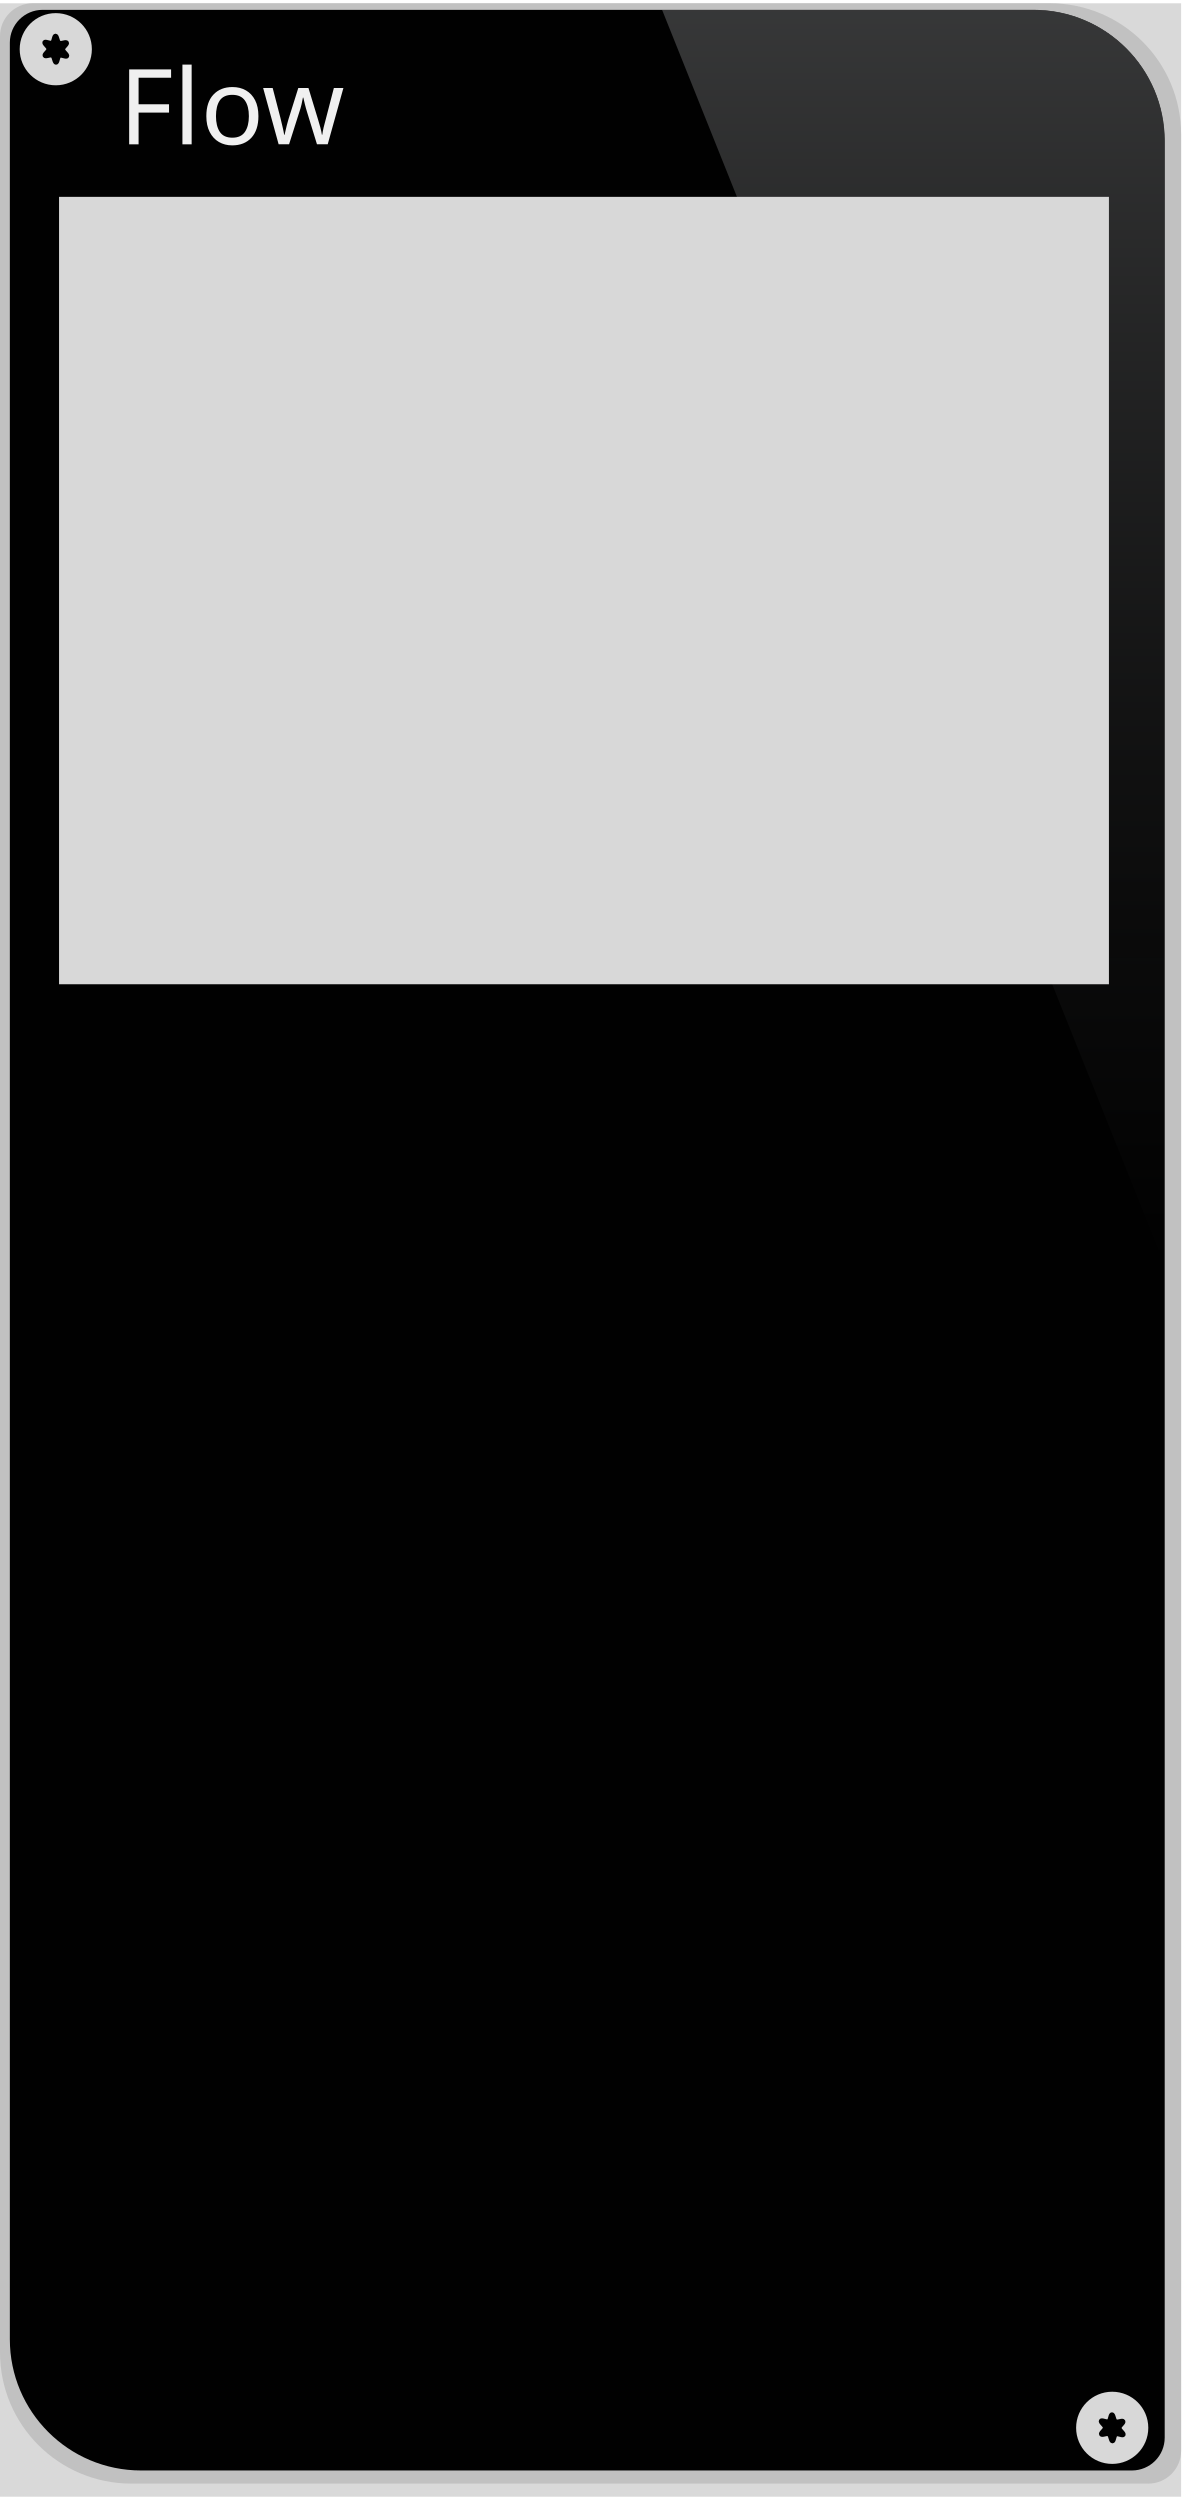
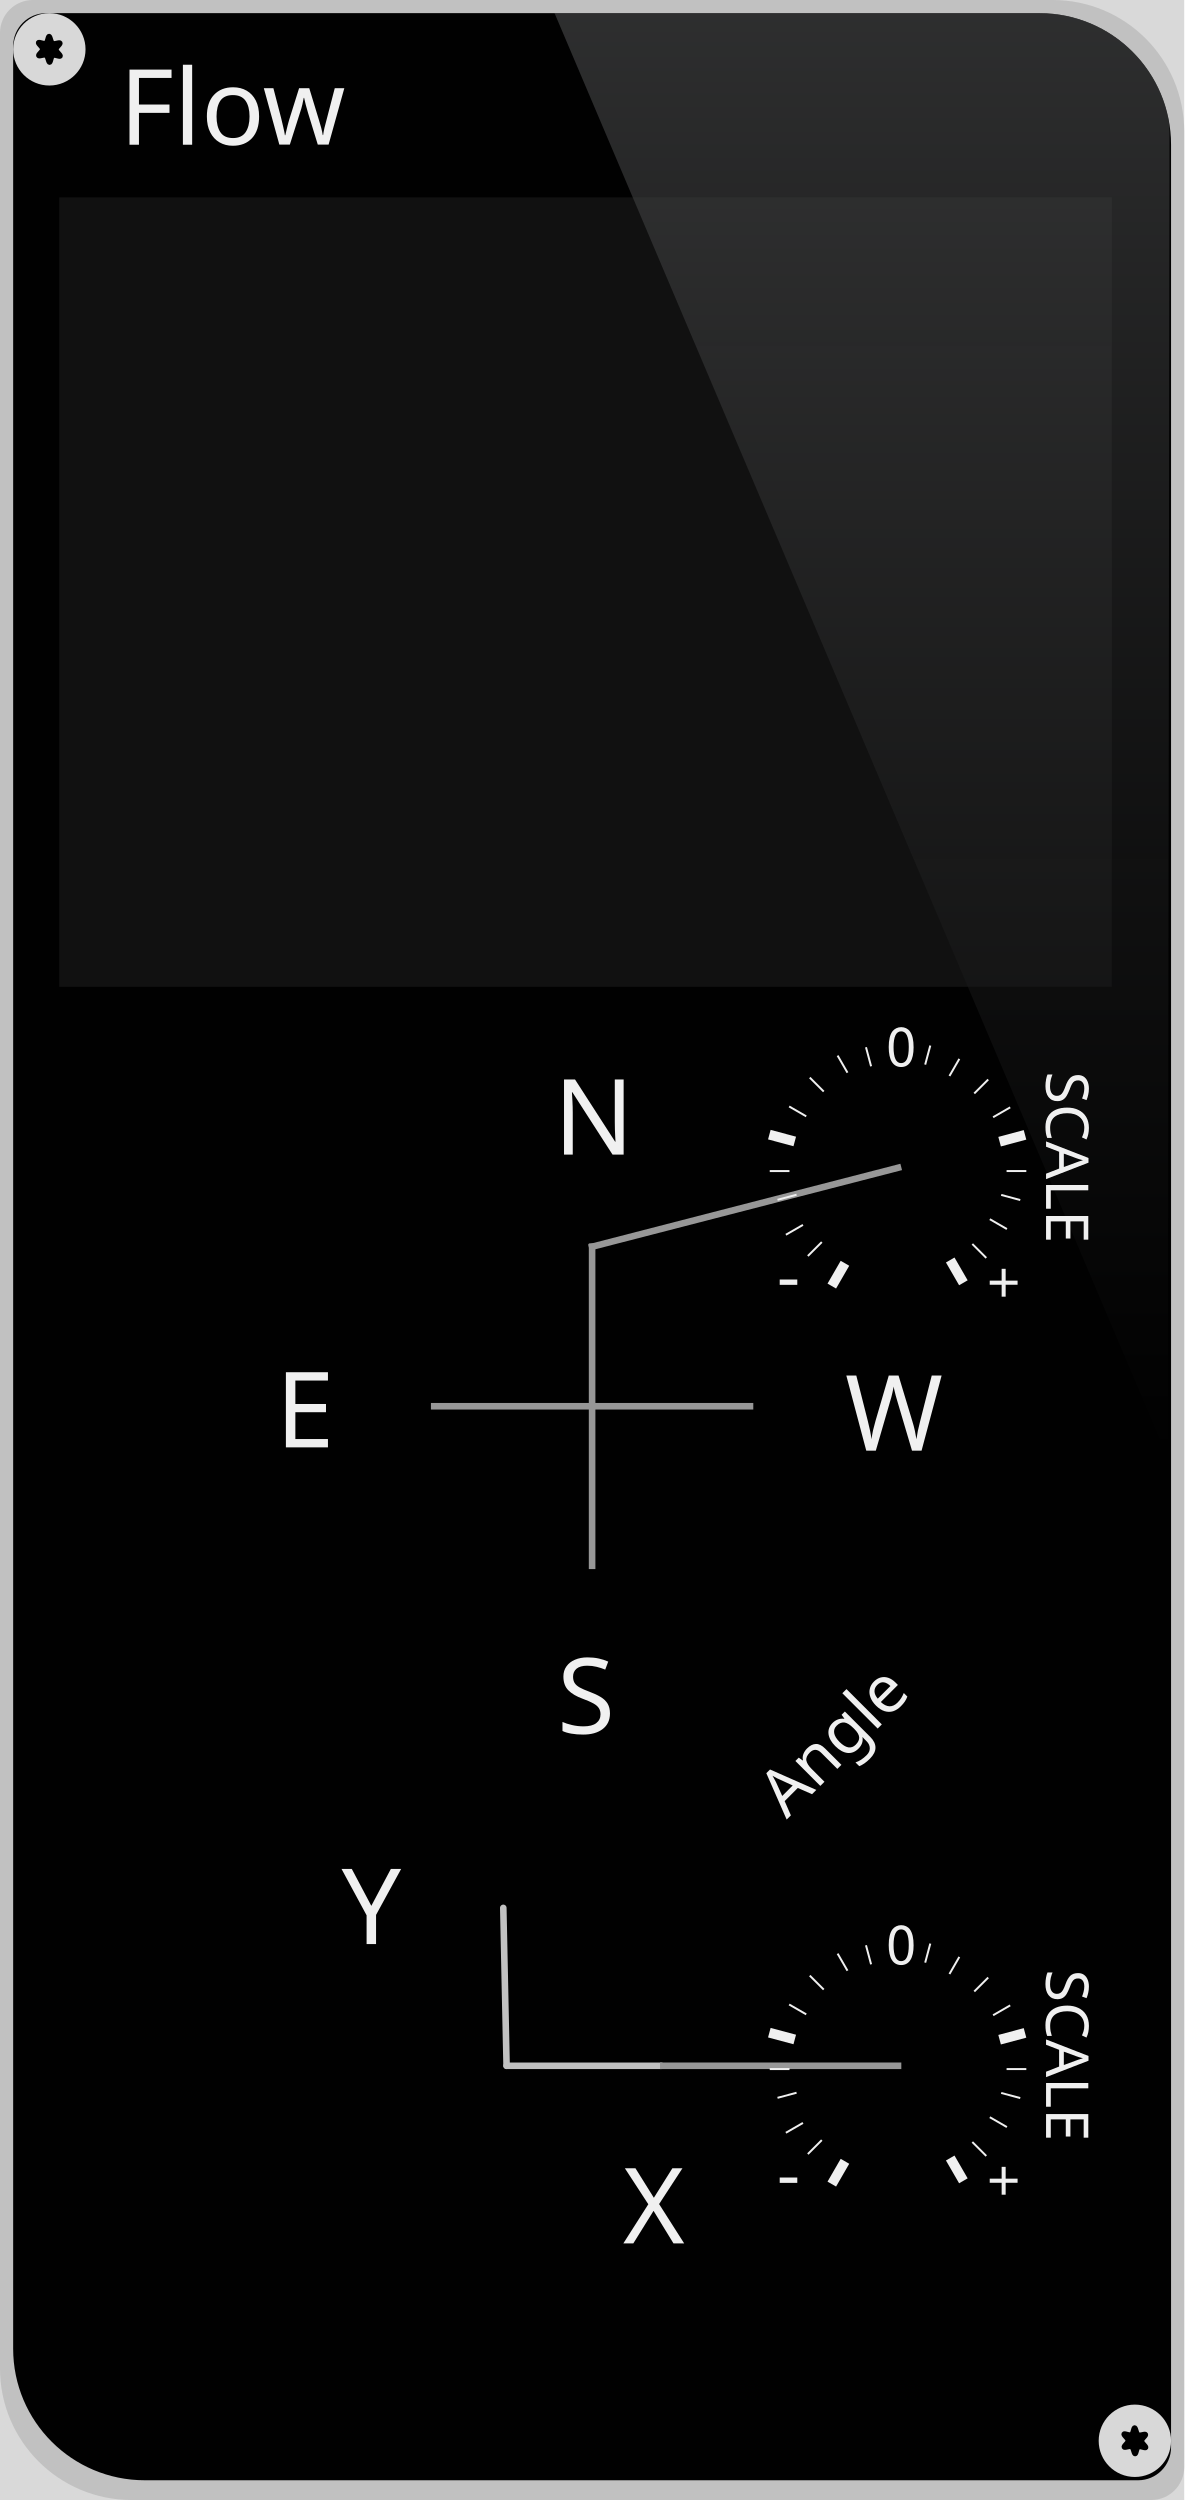
- <svg xmlns="http://www.w3.org/2000/svg" width="180px" height="381px" viewBox="0 0 180 381" version="1.1">
+ <svg xmlns="http://www.w3.org/2000/svg" width="180px" height="380px" viewBox="0 0 180 380" version="1.1">
  <defs>
    <linearGradient x1="50%" y1="0%" x2="50%" y2="100%" id="linearGradient-1">
-       <stop stop-color="#4D4E4F" stop-opacity="0.711" offset="0%" />
+       <stop stop-color="#4D4E4F" stop-opacity="0.598" offset="0%" />
      <stop stop-color="#000000" stop-opacity="0.431" offset="100%" />
    </linearGradient>
  </defs>
  <g id="Flow" stroke="none" stroke-width="1" fill="none" fill-rule="evenodd">
    <g id="Flow-src">
-       <rect id="Rectangle-2" fill="#D9D9D9" x="0" y="0.5" width="180" height="380" />
-       <path d="M5,0.5 L160,0.5 C171.046,0.5 180,9.454 180,20.5 L180,373.5 C180,376.261 177.761,378.5 175,378.5 L20,378.5 C8.954,378.5 1.3527075e-15,369.546 0,358.5 L0,5.5 C-3.38176876e-16,2.739 2.239,0.5 5,0.5 Z" id="Rectangle" fill="#C1C1C1" />
-       <path d="M6.5,1.5 L157.5,1.5 C168.546,1.5 177.5,10.454 177.5,21.5 L177.5,371.5 C177.5,374.261 175.261,376.5 172.5,376.5 L21.5,376.5 C10.454,376.5 1.5,367.546 1.5,356.5 L1.5,6.5 C1.5,3.739 3.739,1.5 6.5,1.5 Z" id="Rectangle" fill="#010101" />
+       <rect id="Rectangle-2" fill="#D9D9D9" x="0" y="0" width="180" height="380" />
+       <path d="M5,0 L160,0 C171.046,-2.02906125e-15 180,8.954 180,20 L180,375 C180,377.761 177.761,380 175,380 L20,380 C8.954,380 1.3527075e-15,371.046 0,360 L0,5 C-3.38176876e-16,2.239 2.239,5.07265313e-16 5,0 Z" id="Rectangle" fill="#C1C1C1" />
+       <path d="M7,2 L158,2 C169.046,2 178,10.954 178,22 L178,372 C178,374.761 175.761,377 173,377 L22,377 C10.954,377 2,368.046 2,357 L2,7 C2,4.239 4.239,2 7,2 Z" id="Rectangle" fill="#010101" />
+       <rect id="Rectangle-6" fill="#111111" x="9" y="30" width="160" height="120" />
      <text id="Flow" font-family="InputSans-Regular, Input Sans" font-size="16" font-weight="normal" fill="#F0F0F0">
        <tspan x="18.136" y="22">Flow</tspan>
      </text>
-       <path d="M100.825,1.309 L177.762,193.477 L177.762,27.919 C177.762,27.919 177.762,21.462 177.762,20.149 C177.762,11.721 170.56,3.342 162.314,1.309 C159.492,0.613 100.825,1.309 100.825,1.309 Z" id="Screen-Shadow" fill="url(#linearGradient-1)" style="mix-blend-mode: lighten;" />
-       <g id="screw_top" transform="translate(3, 2)">
+       <g id="screw_top" transform="translate(2, 2)">
        <circle id="Oval-2" fill="#D8D8D8" cx="5.5" cy="5.5" r="5.5" />
        <path d="M6.762,7.166 C6.501,7.386 6.007,6.668 5.676,6.721 C5.346,6.774 5.076,7.615 4.765,7.487 C4.453,7.358 4.795,6.547 4.586,6.272 C4.377,5.996 3.553,6.17 3.502,5.821 C3.452,5.472 4.288,5.379 4.41,5.05 C4.532,4.722 3.977,4.055 4.238,3.834 C4.499,3.614 4.993,4.332 5.324,4.279 C5.654,4.226 5.924,3.385 6.235,3.513 C6.547,3.642 6.205,4.453 6.414,4.728 C6.623,5.004 7.447,4.83 7.498,5.179 C7.548,5.528 6.712,5.621 6.59,5.95 C6.468,6.278 7.023,6.945 6.762,7.166 Z" id="path7856" stroke="#000000" stroke-width="0.5" fill="#000000" fill-rule="nonzero" transform="translate(5.5, 5.5) rotate(-21.2586) translate(-5.5, -5.5) " />
      </g>
-       <g id="screw_bot" transform="translate(164, 364.5)">
+       <g id="screw_bot" transform="translate(167, 365.5)">
        <circle id="Oval-2" fill="#D8D8D8" cx="5.5" cy="5.5" r="5.5" />
        <path d="M6.762,7.166 C6.501,7.386 6.007,6.668 5.676,6.721 C5.346,6.774 5.076,7.615 4.765,7.487 C4.453,7.358 4.795,6.547 4.586,6.272 C4.377,5.996 3.553,6.17 3.502,5.821 C3.452,5.472 4.288,5.379 4.41,5.05 C4.532,4.722 3.977,4.055 4.238,3.834 C4.499,3.614 4.993,4.332 5.324,4.279 C5.654,4.226 5.924,3.385 6.235,3.513 C6.547,3.642 6.205,4.453 6.414,4.728 C6.623,5.004 7.447,4.83 7.498,5.179 C7.548,5.528 6.712,5.621 6.59,5.95 C6.468,6.278 7.023,6.945 6.762,7.166 Z" id="path7856" stroke="#000000" stroke-width="0.5" fill="#000000" fill-rule="nonzero" transform="translate(5.5, 5.5) rotate(-21.2586) translate(-5.5, -5.5) " />
      </g>
-       <rect id="Rectangle-6" fill="#D8D8D8" x="9" y="30" width="160" height="120" />
+       <g id="marks" transform="translate(41.5, 156.5)">
+         <text id="N" font-family="InputSans-Regular, Input Sans" font-size="16" font-weight="normal" fill="#F0F0F0">
+           <tspan x="42.682" y="19">N</tspan>
+         </text>
+         <text id="S" font-family="InputSans-Regular, Input Sans" font-size="16" font-weight="normal" fill="#F0F0F0">
+           <tspan x="43.182" y="107">S</tspan>
+         </text>
+         <text id="E" font-family="InputSans-Regular, Input Sans" font-size="16" font-weight="normal" fill="#F0F0F0">
+           <tspan x="0.409" y="63.5">E</tspan>
+         </text>
+         <text id="W" font-family="InputSans-Regular, Input Sans" font-size="16" font-weight="normal" fill="#F0F0F0">
+           <tspan x="86.955" y="64">W</tspan>
+         </text>
+         <text id="X" font-family="InputSans-Regular, Input Sans" font-size="16" font-weight="normal" fill="#F0F0F0">
+           <tspan x="53.182" y="184.5">X</tspan>
+         </text>
+         <text id="Angle" transform="translate(86.49569, 105.9957) rotate(-45) translate(-86.49569, -105.9957) " font-family="InputSans-Regular, Input Sans" font-size="10" font-weight="normal" fill="#F0F0F0">
+           <tspan x="70.587" y="109.996">Angle</tspan>
+         </text>
+         <text id="Y" font-family="InputSans-Regular, Input Sans" font-size="16" font-weight="normal" fill="#F0F0F0">
+           <tspan x="10.409" y="139">Y</tspan>
+         </text>
+         <path d="M35.5,157.5 L35,133.5" id="Line-2" stroke="#C1C1C1" stroke-linecap="round" />
+         <path d="M35.5,157.5 L59,157.5" id="Line-3" stroke="#C1C1C1" stroke-linecap="round" />
+         <path d="M95,157.5 L59.325,157.5" id="Line-7" stroke="#979797" stroke-linecap="square" />
+         <path d="M95,21 L48.5,33" id="Line-4" stroke="#979797" stroke-linecap="square" />
+         <path d="M48.5,33 L48.5,81.5" id="Line-5" stroke="#979797" stroke-linecap="square" />
+         <path d="M72.5,57.25 L24.5,57.25" id="Line-6" stroke="#979797" stroke-linecap="square" />
+       </g>
+       <g id="knobguide" transform="translate(116, 154)" fill="#EFEFEF">
+         <path d="M9,39 L13,39" id="Shape" stroke="#F0F0F0" stroke-width="1.5" fill-rule="nonzero" transform="translate(11, 39.5) rotate(120) translate(-11, -39.5) " />
+         <path d="M6,35 L9,35" id="Shape" stroke="#F0F0F0" stroke-width="0.3" fill-rule="nonzero" transform="translate(7.5, 35.5) rotate(135) translate(-7.5, -35.5) " />
+         <path d="M3,32 L6,32" id="Shape" stroke="#F0F0F0" stroke-width="0.3" fill-rule="nonzero" transform="translate(4.5, 32.5) rotate(150) translate(-4.5, -32.5) " />
+         <path d="M2,27 L5,27" id="Shape" stroke="#F0F0F0" stroke-width="0.3" fill-rule="nonzero" transform="translate(3.5, 27.5) rotate(165) translate(-3.5, -27.5) " />
+         <path d="M1,23 L4,23" id="Shape" stroke="#F0F0F0" stroke-width="0.3" fill-rule="nonzero" transform="translate(2.5, 23.5) rotate(-180) translate(-2.5, -23.5) " />
+         <path d="M1,18 L5,18" id="Shape" stroke="#F0F0F0" stroke-width="1.5" fill-rule="nonzero" transform="translate(3, 18.5) rotate(-165) translate(-3, -18.5) " />
+         <path d="M4,14 L7,14" id="Shape" stroke="#F0F0F0" stroke-width="0.3" fill-rule="nonzero" transform="translate(5.5, 14.5) rotate(-150) translate(-5.5, -14.5) " />
+         <path d="M7,10 L10,10" id="Shape" stroke="#F0F0F0" stroke-width="0.3" fill-rule="nonzero" transform="translate(8.5, 10.5) rotate(-135) translate(-8.5, -10.5) " />
+         <path d="M11,7 L14,7" id="Shape" stroke="#F0F0F0" stroke-width="0.3" fill-rule="nonzero" transform="translate(12.5, 7.5) rotate(-120) translate(-12.5, -7.5) " />
+         <path d="M15,6 L18,6" id="Shape" stroke="#F0F0F0" stroke-width="0.3" fill-rule="nonzero" transform="translate(16.5, 6.5) rotate(-105) translate(-16.5, -6.5) " />
+         <text id="0" font-family="Helvetica" font-size="8.125" font-weight="normal">
+           <tspan x="18.741" y="8">0</tspan>
+         </text>
+         <path d="M24,6 L27,6" id="Shape" stroke="#F0F0F0" stroke-width="0.3" fill-rule="nonzero" transform="translate(25.5, 6.5) rotate(-75) translate(-25.5, -6.5) " />
+         <path d="M28,8 L31,8" id="Shape" stroke="#F0F0F0" stroke-width="0.3" fill-rule="nonzero" transform="translate(29.5, 8.5) rotate(-60) translate(-29.5, -8.5) " />
+         <path d="M32,11 L35,11" id="Shape" stroke="#F0F0F0" stroke-width="0.3" fill-rule="nonzero" transform="translate(33.5, 11.5) rotate(-45) translate(-33.5, -11.5) " />
+         <path d="M35,15 L38,15" id="Shape" stroke="#F0F0F0" stroke-width="0.3" fill-rule="nonzero" transform="translate(36.5, 15.5) rotate(-30) translate(-36.5, -15.5) " />
+         <path d="M36,19 L40,19" id="Shape" stroke="#F0F0F0" stroke-width="1.5" fill-rule="nonzero" transform="translate(38, 19.5) rotate(-15) translate(-38, -19.5) " />
+         <path d="M37,24 L40,24" id="Shape" stroke="#F0F0F0" stroke-width="0.3" fill-rule="nonzero" />
+         <path d="M36,28 L39,28" id="Shape" stroke="#F0F0F0" stroke-width="0.3" fill-rule="nonzero" transform="translate(37.5, 28.5) rotate(15) translate(-37.5, -28.5) " />
+         <path d="M34,32 L37,32" id="Shape" stroke="#F0F0F0" stroke-width="0.3" fill-rule="nonzero" transform="translate(35.5, 32.5) rotate(30) translate(-35.5, -32.5) " />
+         <path d="M31,36 L34,36" id="Shape" stroke="#F0F0F0" stroke-width="0.3" fill-rule="nonzero" transform="translate(32.5, 36.5) rotate(45) translate(-32.5, -36.5) " />
+         <path d="M27,39 L31,39" id="Shape" stroke="#F0F0F0" stroke-width="1.5" fill-rule="nonzero" transform="translate(29, 39.5) rotate(60) translate(-29, -39.5) " />
+         <text id="-" font-family="Helvetica" font-size="11.25" font-weight="normal">
+           <tspan x="2" y="44">-</tspan>
+         </text>
+         <text id="+" font-family="Helvetica" font-size="8.75" font-weight="normal">
+           <tspan x="34" y="43">+</tspan>
+         </text>
+       </g>
+       <text id="SCALE" transform="translate(163, 178) rotate(90) translate(-163, -178) " font-family="InputSans-Regular, Input Sans" font-size="9" font-weight="normal" fill="#F0F0F0">
+         <tspan x="147.864" y="182">SCALE</tspan>
+       </text>
+       <g id="knobguide" transform="translate(116, 290.5)" fill="#EFEFEF">
+         <path d="M9,39 L13,39" id="Shape" stroke="#F0F0F0" stroke-width="1.5" fill-rule="nonzero" transform="translate(11, 39.5) rotate(120) translate(-11, -39.5) " />
+         <path d="M6,35 L9,35" id="Shape" stroke="#F0F0F0" stroke-width="0.3" fill-rule="nonzero" transform="translate(7.5, 35.5) rotate(135) translate(-7.5, -35.5) " />
+         <path d="M3,32 L6,32" id="Shape" stroke="#F0F0F0" stroke-width="0.3" fill-rule="nonzero" transform="translate(4.5, 32.5) rotate(150) translate(-4.5, -32.5) " />
+         <path d="M2,27 L5,27" id="Shape" stroke="#F0F0F0" stroke-width="0.3" fill-rule="nonzero" transform="translate(3.5, 27.5) rotate(165) translate(-3.5, -27.5) " />
+         <path d="M1,23 L4,23" id="Shape" stroke="#F0F0F0" stroke-width="0.3" fill-rule="nonzero" transform="translate(2.5, 23.5) rotate(-180) translate(-2.5, -23.5) " />
+         <path d="M1,18 L5,18" id="Shape" stroke="#F0F0F0" stroke-width="1.5" fill-rule="nonzero" transform="translate(3, 18.5) rotate(-165) translate(-3, -18.5) " />
+         <path d="M4,14 L7,14" id="Shape" stroke="#F0F0F0" stroke-width="0.3" fill-rule="nonzero" transform="translate(5.5, 14.5) rotate(-150) translate(-5.5, -14.5) " />
+         <path d="M7,10 L10,10" id="Shape" stroke="#F0F0F0" stroke-width="0.3" fill-rule="nonzero" transform="translate(8.5, 10.5) rotate(-135) translate(-8.5, -10.5) " />
+         <path d="M11,7 L14,7" id="Shape" stroke="#F0F0F0" stroke-width="0.3" fill-rule="nonzero" transform="translate(12.5, 7.5) rotate(-120) translate(-12.5, -7.5) " />
+         <path d="M15,6 L18,6" id="Shape" stroke="#F0F0F0" stroke-width="0.3" fill-rule="nonzero" transform="translate(16.5, 6.5) rotate(-105) translate(-16.5, -6.5) " />
+         <text id="0" font-family="Helvetica" font-size="8.125" font-weight="normal">
+           <tspan x="18.741" y="8">0</tspan>
+         </text>
+         <path d="M24,6 L27,6" id="Shape" stroke="#F0F0F0" stroke-width="0.3" fill-rule="nonzero" transform="translate(25.5, 6.5) rotate(-75) translate(-25.5, -6.5) " />
+         <path d="M28,8 L31,8" id="Shape" stroke="#F0F0F0" stroke-width="0.3" fill-rule="nonzero" transform="translate(29.5, 8.5) rotate(-60) translate(-29.5, -8.5) " />
+         <path d="M32,11 L35,11" id="Shape" stroke="#F0F0F0" stroke-width="0.3" fill-rule="nonzero" transform="translate(33.5, 11.5) rotate(-45) translate(-33.5, -11.5) " />
+         <path d="M35,15 L38,15" id="Shape" stroke="#F0F0F0" stroke-width="0.3" fill-rule="nonzero" transform="translate(36.5, 15.5) rotate(-30) translate(-36.5, -15.5) " />
+         <path d="M36,19 L40,19" id="Shape" stroke="#F0F0F0" stroke-width="1.5" fill-rule="nonzero" transform="translate(38, 19.5) rotate(-15) translate(-38, -19.5) " />
+         <path d="M37,24 L40,24" id="Shape" stroke="#F0F0F0" stroke-width="0.3" fill-rule="nonzero" />
+         <path d="M36,28 L39,28" id="Shape" stroke="#F0F0F0" stroke-width="0.3" fill-rule="nonzero" transform="translate(37.5, 28.5) rotate(15) translate(-37.5, -28.5) " />
+         <path d="M34,32 L37,32" id="Shape" stroke="#F0F0F0" stroke-width="0.3" fill-rule="nonzero" transform="translate(35.5, 32.5) rotate(30) translate(-35.5, -32.5) " />
+         <path d="M31,36 L34,36" id="Shape" stroke="#F0F0F0" stroke-width="0.3" fill-rule="nonzero" transform="translate(32.5, 36.5) rotate(45) translate(-32.5, -36.5) " />
+         <path d="M27,39 L31,39" id="Shape" stroke="#F0F0F0" stroke-width="1.5" fill-rule="nonzero" transform="translate(29, 39.5) rotate(60) translate(-29, -39.5) " />
+         <text id="-" font-family="Helvetica" font-size="11.25" font-weight="normal">
+           <tspan x="2" y="44">-</tspan>
+         </text>
+         <text id="+" font-family="Helvetica" font-size="8.75" font-weight="normal">
+           <tspan x="34" y="43">+</tspan>
+         </text>
+       </g>
+       <text id="SCALE" transform="translate(163, 314.5) rotate(90) translate(-163, -314.5) " font-family="InputSans-Regular, Input Sans" font-size="9" font-weight="normal" fill="#F0F0F0">
+         <tspan x="147.864" y="318.5">SCALE</tspan>
+       </text>
+       <path d="M84,1.309 L177.5,221.584 L177.762,27.919 C177.762,27.919 177.762,21.462 177.762,20.149 C177.762,11.721 170.56,3.342 162.314,1.309 C159.492,0.613 84,1.309 84,1.309 Z" id="Screen-Shadow" fill="url(#linearGradient-1)" style="mix-blend-mode: lighten;" />
    </g>
  </g>
</svg>
